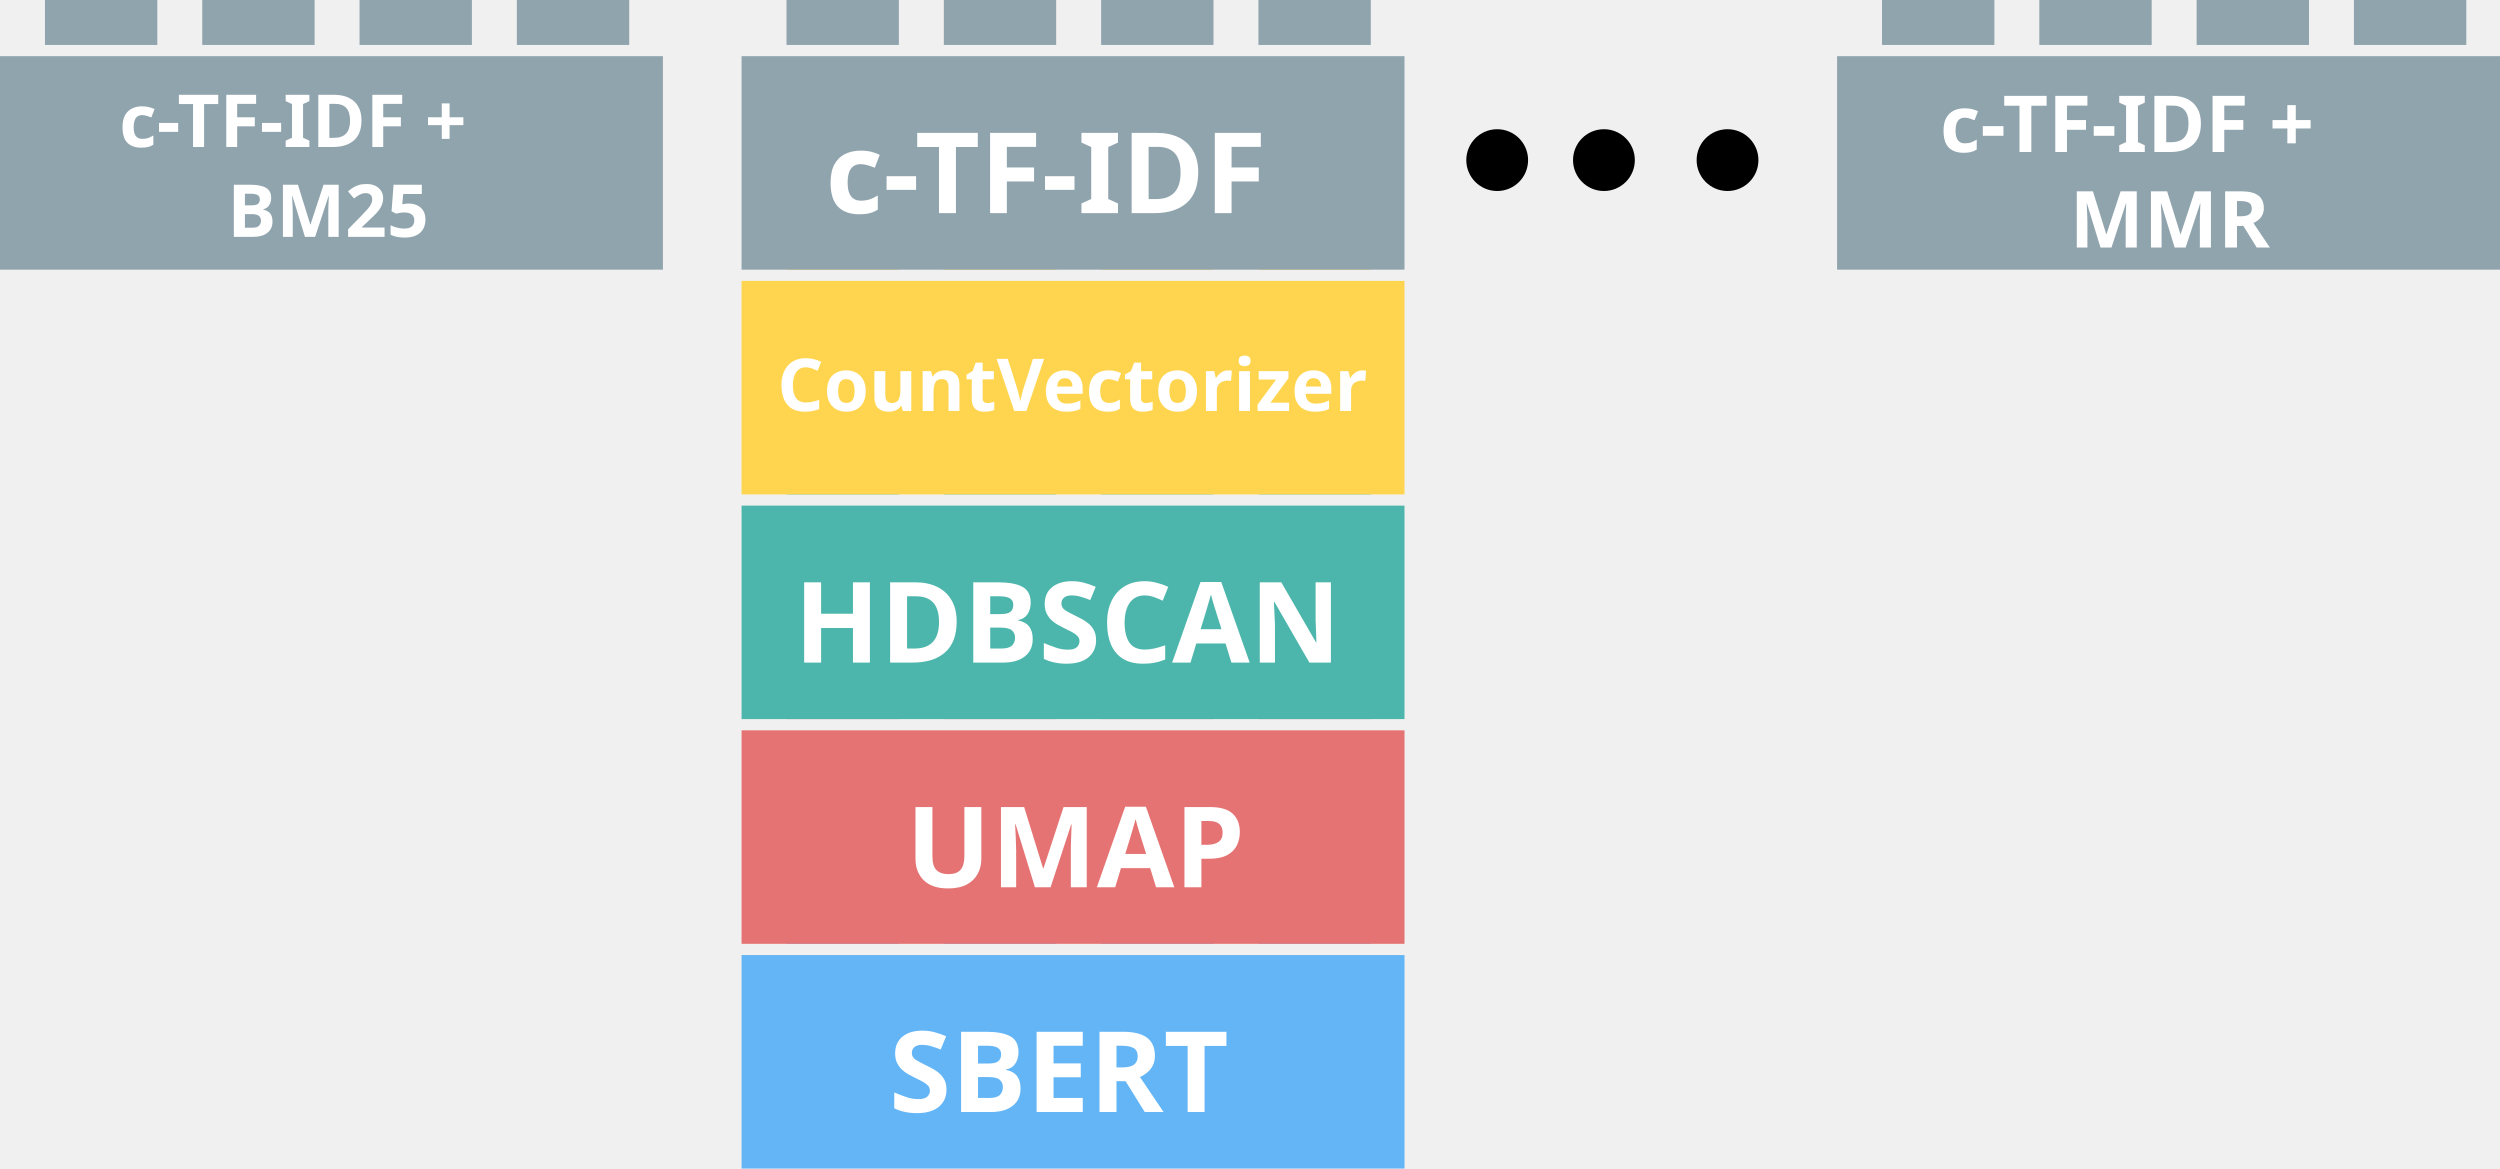
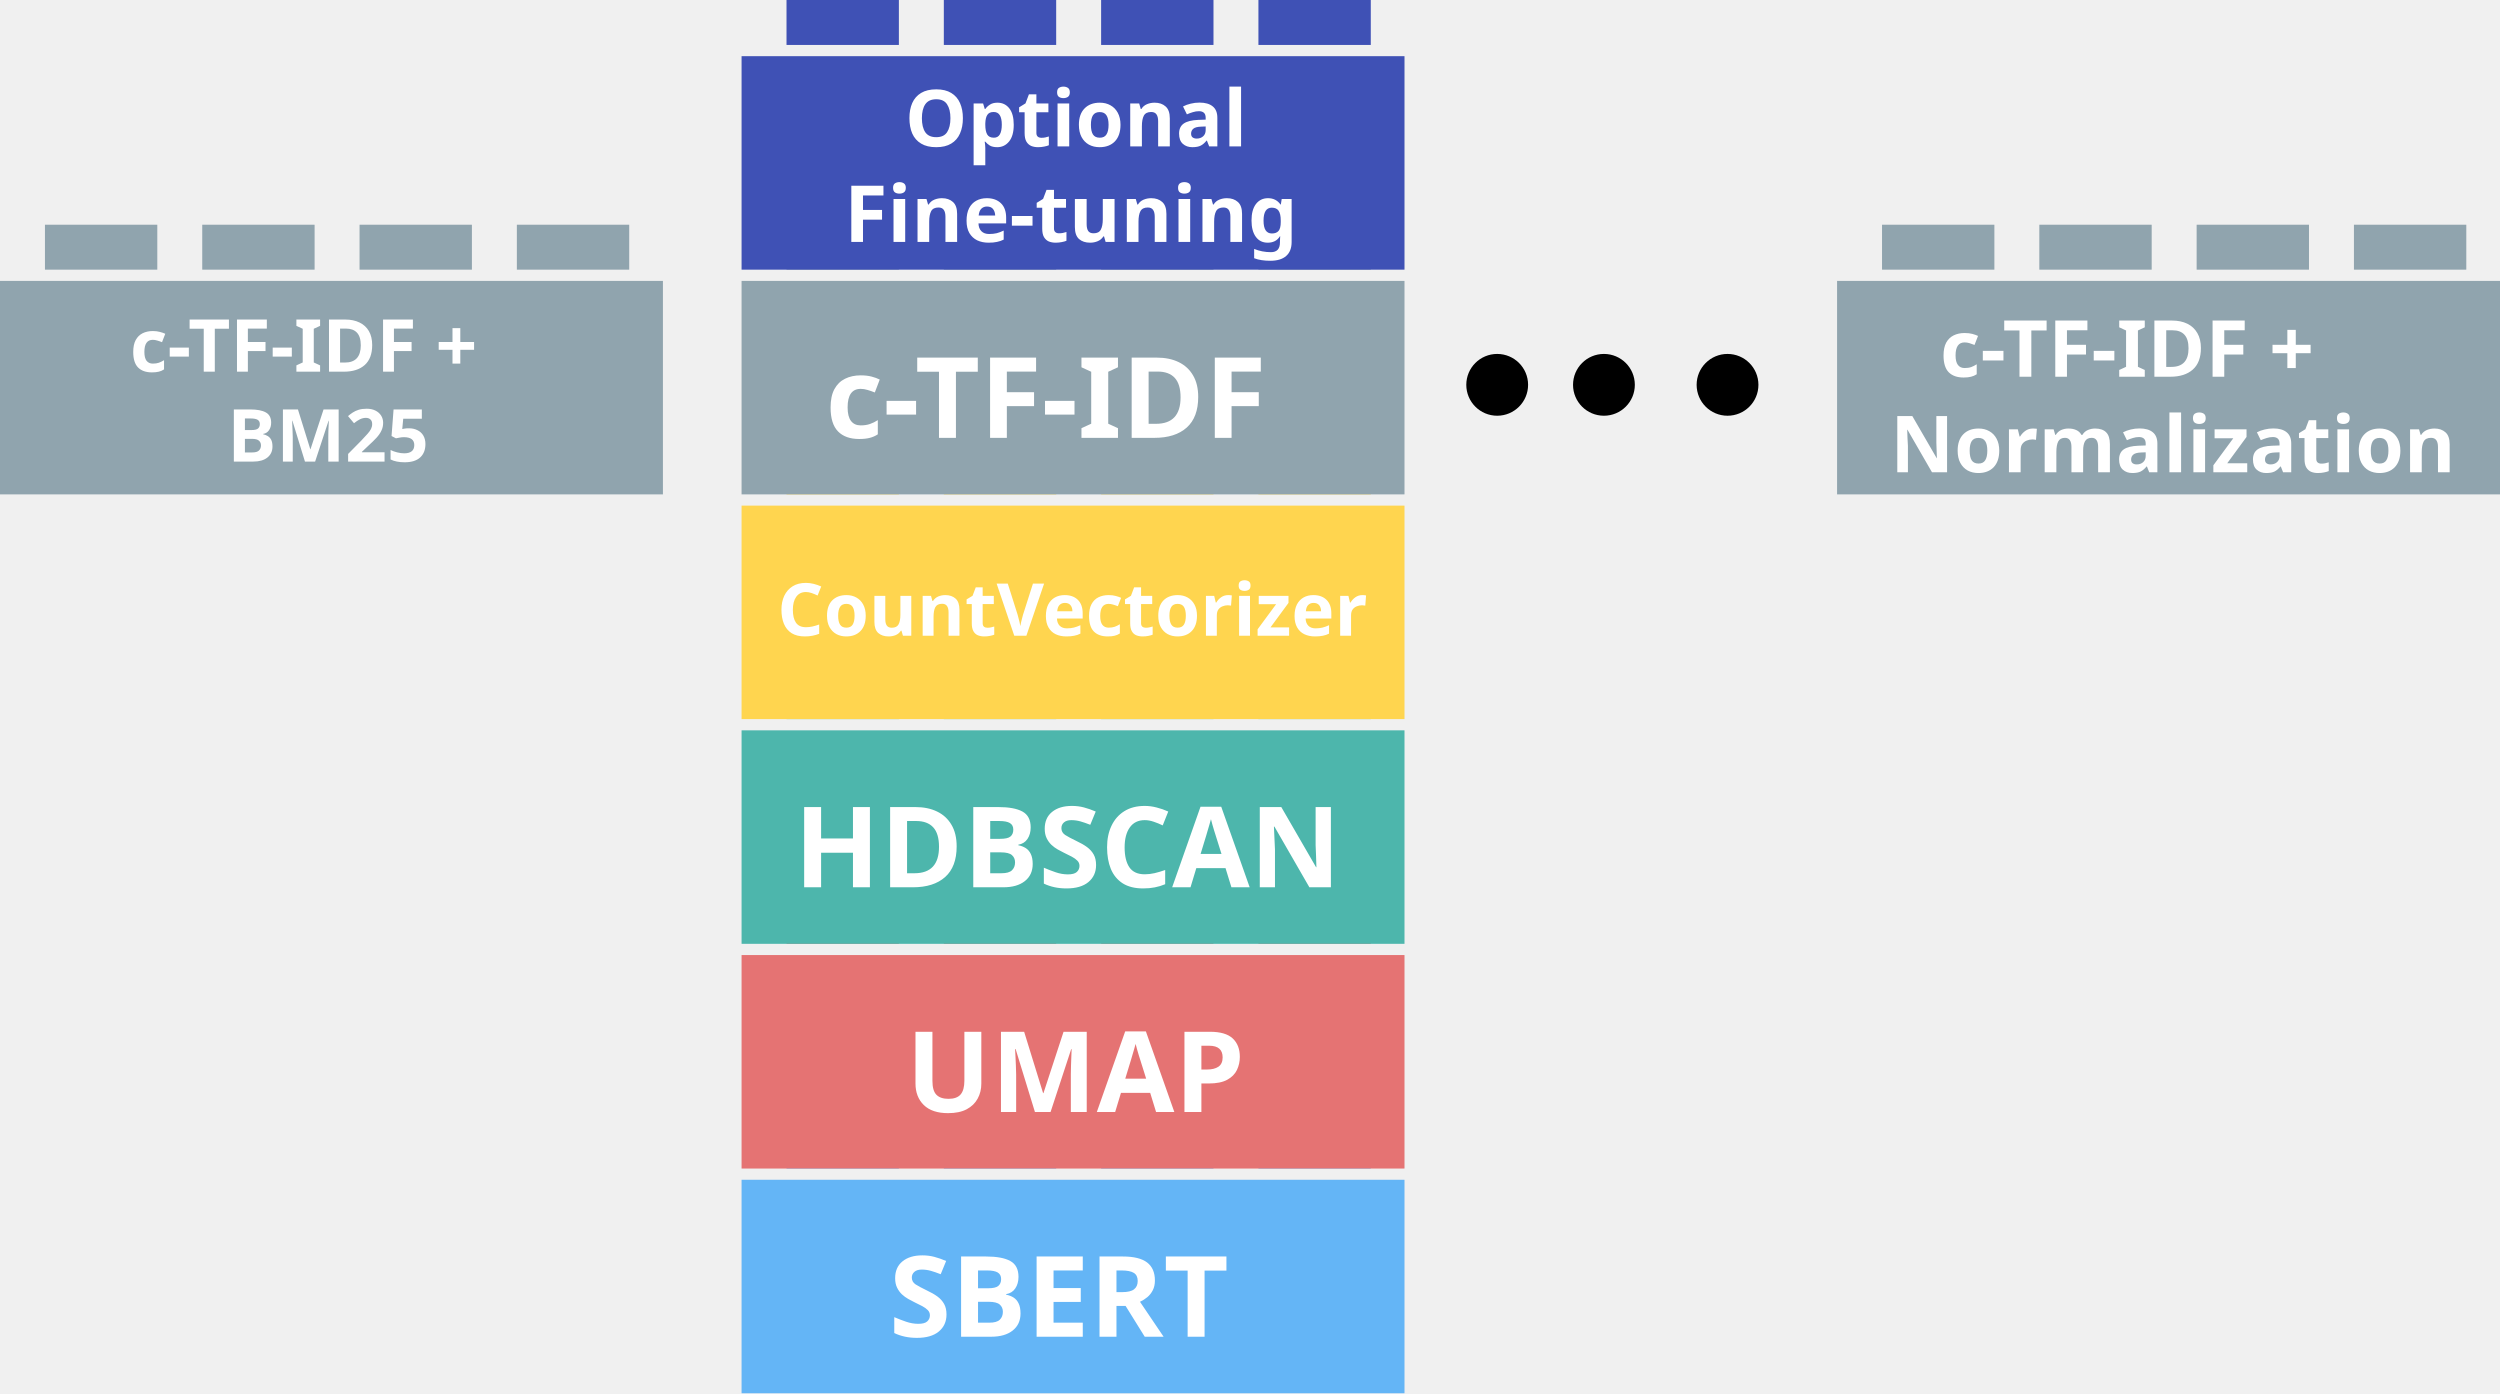
- <svg xmlns="http://www.w3.org/2000/svg" width="445" height="208" viewBox="0 0 445 208" fill="none">
-   <rect x="132" y="170" width="118" height="38" fill="#64B5F6" />
-   <rect x="224" y="160" width="20" height="8" fill="#64B5F6" />
-   <rect x="196" y="160" width="20" height="8" fill="#64B5F6" />
-   <rect x="168" y="160" width="20" height="8" fill="#64B5F6" />
-   <rect x="140" y="160" width="20" height="8" fill="#64B5F6" />
+ <svg xmlns="http://www.w3.org/2000/svg" width="445" height="248" viewBox="0 0 445 248" fill="none">
+   <rect x="132" y="210" width="118" height="38" fill="#64B5F6" />
+   <rect x="224" y="200" width="20" height="8" fill="#64B5F6" />
+   <rect x="196" y="200" width="20" height="8" fill="#64B5F6" />
+   <rect x="168" y="200" width="20" height="8" fill="#64B5F6" />
+   <rect x="140" y="200" width="20" height="8" fill="#64B5F6" />
  <text fill="white" xml:space="preserve" style="white-space: pre" font-family="Tahoma" font-size="20" font-weight="bold" letter-spacing="0em">
-     <tspan x="158.256" y="197.939">SBERT</tspan>
+     <tspan x="158.256" y="237.939">SBERT</tspan>
  </text>
-   <rect x="132" y="130" width="118" height="38" fill="#E57373" />
-   <rect x="224" y="120" width="20" height="8" fill="#E57373" />
-   <rect x="196" y="120" width="20" height="8" fill="#E57373" />
-   <rect x="168" y="120" width="20" height="8" fill="#E57373" />
-   <rect x="140" y="120" width="20" height="8" fill="#E57373" />
+   <rect x="132" y="170" width="118" height="38" fill="#E57373" />
+   <rect x="224" y="160" width="20" height="8" fill="#E57373" />
+   <rect x="196" y="160" width="20" height="8" fill="#E57373" />
+   <rect x="168" y="160" width="20" height="8" fill="#E57373" />
+   <rect x="140" y="160" width="20" height="8" fill="#E57373" />
  <text fill="white" xml:space="preserve" style="white-space: pre" font-family="Tahoma" font-size="20" font-weight="bold" letter-spacing="0em">
-     <tspan x="161.254" y="157.939">UMAP</tspan>
+     <tspan x="161.254" y="197.939">UMAP</tspan>
  </text>
-   <rect x="132" y="90" width="118" height="38" fill="#4DB6AC" />
-   <rect x="224" y="80" width="20" height="8" fill="#4DB6AC" />
-   <rect x="196" y="80" width="20" height="8" fill="#4DB6AC" />
-   <rect x="168" y="80" width="20" height="8" fill="#4DB6AC" />
-   <rect x="140" y="80" width="20" height="8" fill="#4DB6AC" />
+   <rect x="132" y="130" width="118" height="38" fill="#4DB6AC" />
+   <rect x="224" y="120" width="20" height="8" fill="#4DB6AC" />
+   <rect x="196" y="120" width="20" height="8" fill="#4DB6AC" />
+   <rect x="168" y="120" width="20" height="8" fill="#4DB6AC" />
+   <rect x="140" y="120" width="20" height="8" fill="#4DB6AC" />
  <text fill="white" xml:space="preserve" style="white-space: pre" font-family="Tahoma" font-size="20" font-weight="bold" letter-spacing="0em">
-     <tspan x="141.342" y="117.939">HDBSCAN</tspan>
+     <tspan x="141.342" y="157.939">HDBSCAN</tspan>
  </text>
-   <rect y="10" width="118" height="38" fill="#90A4AE" />
-   <rect x="92" width="20" height="8" fill="#90A4AE" />
-   <rect x="64" width="20" height="8" fill="#90A4AE" />
-   <rect x="36" width="20" height="8" fill="#90A4AE" />
-   <rect x="8" width="20" height="8" fill="#90A4AE" />
+   <rect y="50" width="118" height="38" fill="#90A4AE" />
+   <rect x="92" y="40" width="20" height="8" fill="#90A4AE" />
+   <rect x="64" y="40" width="20" height="8" fill="#90A4AE" />
+   <rect x="36" y="40" width="20" height="8" fill="#90A4AE" />
+   <rect x="8" y="40" width="20" height="8" fill="#90A4AE" />
  <text fill="white" xml:space="preserve" style="white-space: pre" font-family="Tahoma" font-size="13" font-weight="bold" letter-spacing="0em">
-     <tspan x="21.231" y="26.161">c-TF-IDF +  +     <tspan x="23.136" y="66.161">c-TF-IDF +
</tspan>
-     <tspan x="40.452" y="42.161">BM25</tspan>
+     <tspan x="40.452" y="82.161">BM25</tspan>
  </text>
-   <rect x="132" y="50" width="118" height="38" fill="#FFD54F" />
-   <rect x="224" y="40" width="20" height="8" fill="#FFD54F" />
-   <rect x="196" y="40" width="20" height="8" fill="#FFD54F" />
-   <rect x="168" y="40" width="20" height="8" fill="#FFD54F" />
-   <rect x="140" y="40" width="20" height="8" fill="#FFD54F" />
+   <rect x="132" y="90" width="118" height="38" fill="#FFD54F" />
+   <rect x="224" y="80" width="20" height="8" fill="#FFD54F" />
+   <rect x="196" y="80" width="20" height="8" fill="#FFD54F" />
+   <rect x="168" y="80" width="20" height="8" fill="#FFD54F" />
+   <rect x="140" y="80" width="20" height="8" fill="#FFD54F" />
  <text fill="white" xml:space="preserve" style="white-space: pre" font-family="Tahoma" font-size="13" font-weight="bold" letter-spacing="0em">
-     <tspan x="138.346" y="73.161">CountVectorizer</tspan>
+     <tspan x="138.346" y="113.161">CountVectorizer</tspan>
  </text>
-   <rect x="132" y="10" width="118" height="38" fill="#90A4AE" />
-   <rect x="224" width="20" height="8" fill="#90A4AE" />
-   <rect x="196" width="20" height="8" fill="#90A4AE" />
-   <rect x="168" width="20" height="8" fill="#90A4AE" />
-   <rect x="140" width="20" height="8" fill="#90A4AE" />
+   <rect x="132" y="50" width="118" height="38" fill="#90A4AE" />
+   <rect x="224" y="40" width="20" height="8" fill="#90A4AE" />
+   <rect x="196" y="40" width="20" height="8" fill="#90A4AE" />
+   <rect x="168" y="40" width="20" height="8" fill="#90A4AE" />
+   <rect x="140" y="40" width="20" height="8" fill="#90A4AE" />
  <text fill="white" xml:space="preserve" style="white-space: pre" font-family="Tahoma" font-size="20" font-weight="bold" letter-spacing="0em">
-     <tspan x="146.938" y="37.94">c-TF-IDF</tspan>
+     <tspan x="146.938" y="77.939">c-TF-IDF</tspan>
  </text>
-   <rect x="327" y="10" width="118" height="38" fill="#90A4AE" />
-   <rect x="419" width="20" height="8" fill="#90A4AE" />
-   <rect x="391" width="20" height="8" fill="#90A4AE" />
-   <rect x="363" width="20" height="8" fill="#90A4AE" />
-   <rect x="335" width="20" height="8" fill="#90A4AE" />
+   <rect x="132" y="10" width="118" height="38" fill="#3F51B5" />
+   <rect x="224" width="20" height="8" fill="#3F51B5" />
+   <rect x="196" width="20" height="8" fill="#3F51B5" />
+   <rect x="168" width="20" height="8" fill="#3F51B5" />
+   <rect x="140" width="20" height="8" fill="#3F51B5" />
  <text fill="white" xml:space="preserve" style="white-space: pre" font-family="Tahoma" font-size="14" font-weight="bold" letter-spacing="0em">
-     <tspan x="345.326" y="27.058">c-TF-IDF + 
+     <tspan x="161.065" y="26.058">Optional
</tspan>
-     <tspan x="368.404" y="44.058">MMR</tspan>
+     <tspan x="150.271" y="43.058">Fine-tuning</tspan>
  </text>
-   <circle cx="266.5" cy="28.5" r="5.5" fill="black" />
-   <circle cx="285.5" cy="28.5" r="5.5" fill="black" />
-   <circle cx="307.5" cy="28.5" r="5.5" fill="black" />
+   <rect x="327" y="50" width="118" height="38" fill="#90A4AE" />
+   <rect x="419" y="40" width="20" height="8" fill="#90A4AE" />
+   <rect x="391" y="40" width="20" height="8" fill="#90A4AE" />
+   <rect x="363" y="40" width="20" height="8" fill="#90A4AE" />
+   <rect x="335" y="40" width="20" height="8" fill="#90A4AE" />
+   <text fill="white" xml:space="preserve" style="white-space: pre" font-family="Tahoma" font-size="14" font-weight="bold" letter-spacing="0em">
+     <tspan x="345.326" y="67.058">c-TF-IDF + 
+ </tspan>
+     <tspan x="336.453" y="84.058">Normalization</tspan>
+   </text>
+   <circle cx="266.5" cy="68.5" r="5.5" fill="black" />
+   <circle cx="285.5" cy="68.5" r="5.5" fill="black" />
+   <circle cx="307.5" cy="68.5" r="5.5" fill="black" />
</svg>
